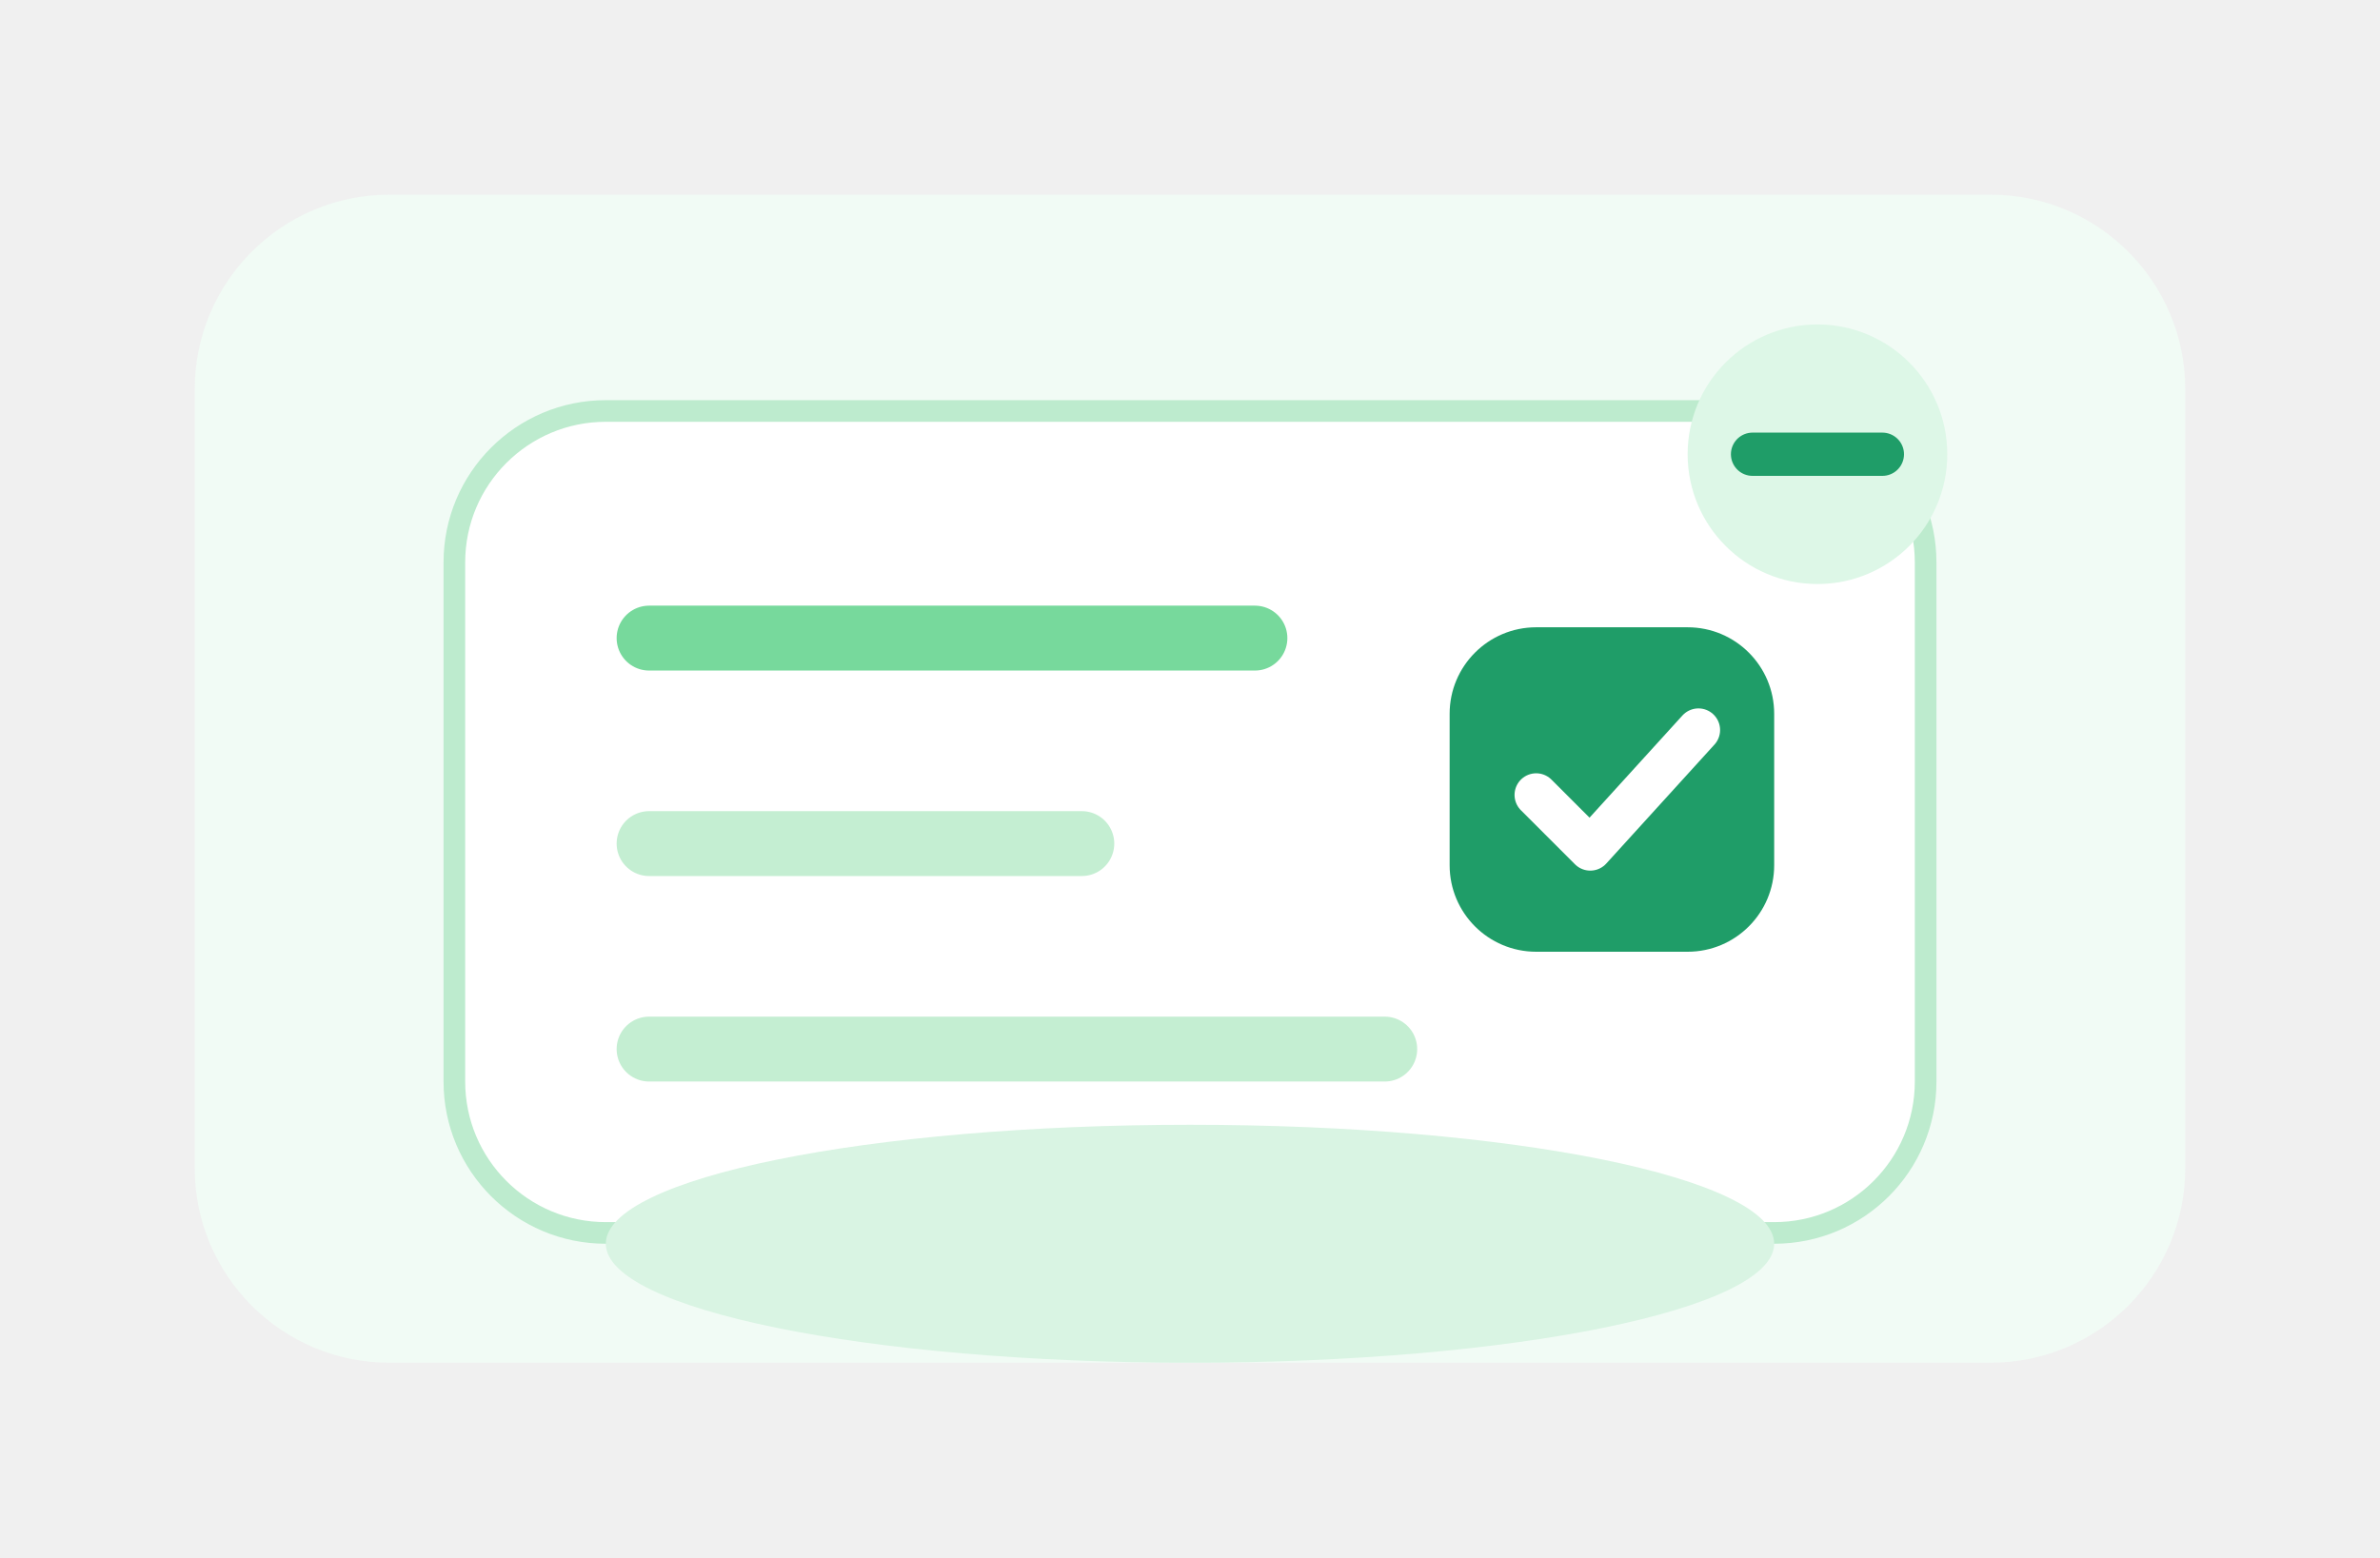
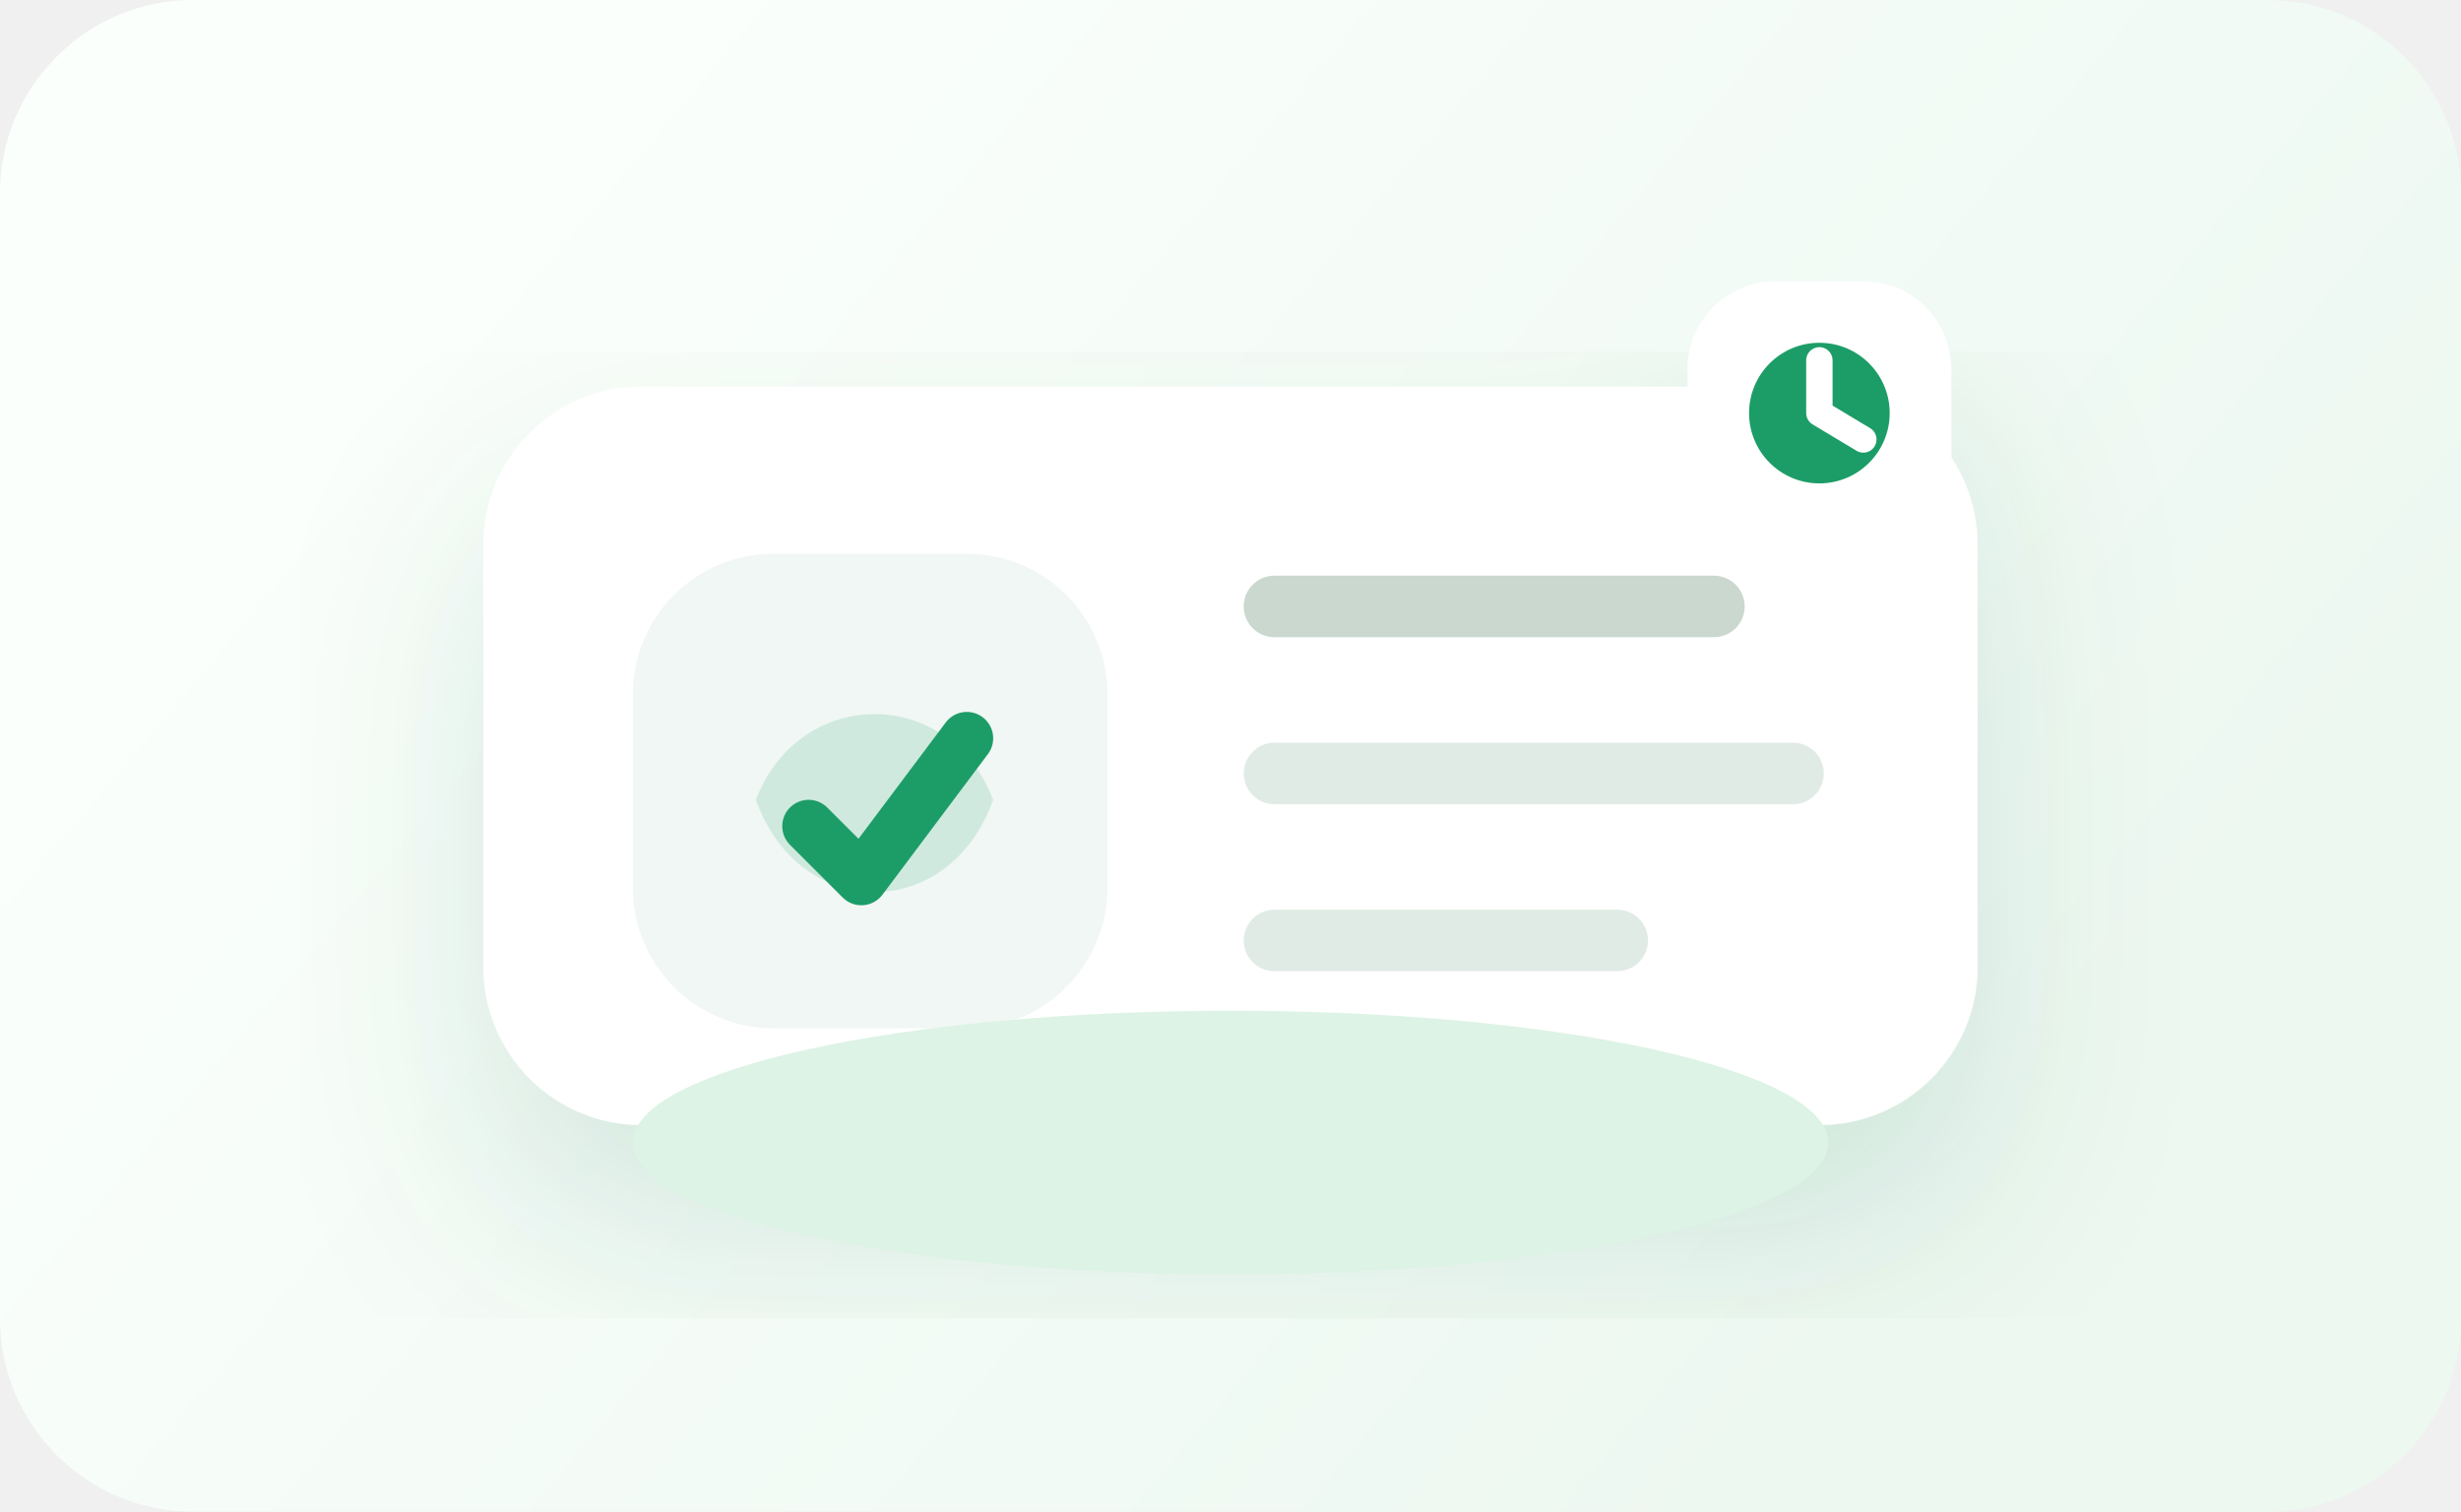
- <svg xmlns="http://www.w3.org/2000/svg" width="220" height="144" viewBox="0 0 220 144" fill="none">
-   <rect x="18" y="18" width="184" height="108" rx="18" fill="#F1FBF5" />
-   <rect x="42" y="38" width="136" height="76" rx="14" fill="white" stroke="#BDEBCE" stroke-width="2" />
-   <path d="M60 59H116" stroke="#77D99C" stroke-width="6" stroke-linecap="round" />
-   <path d="M60 78H100" stroke="#C4EED2" stroke-width="6" stroke-linecap="round" />
-   <path d="M60 97H128" stroke="#C4EED2" stroke-width="6" stroke-linecap="round" />
-   <rect x="134" y="58" width="30" height="30" rx="8" fill="#1F9D68" />
-   <path d="M142 73.5L147 78.5L157 67.5" stroke="white" stroke-width="4" stroke-linecap="round" stroke-linejoin="round" />
-   <circle cx="168" cy="42" r="12" fill="#DDF7E7" />
-   <path d="M162 42H174" stroke="#1F9D68" stroke-width="4" stroke-linecap="round" />
-   <path d="M110 126C139.823 126 164 121.075 164 115C164 108.925 139.823 104 110 104C80.177 104 56 108.925 56 115C56 121.075 80.177 126 110 126Z" fill="#D9F4E3" />
+ <svg xmlns="http://www.w3.org/2000/svg" width="280" height="172" viewBox="0 0 280 172" fill="none">
+   <defs>
+     <linearGradient id="backgroundBg" x1="53" y1="18" x2="213" y2="153" gradientUnits="userSpaceOnUse">
+       <stop stop-color="#FBFFFC" />
+       <stop offset="1" stop-color="#EDF8F1" />
+     </linearGradient>
+     <filter id="backgroundShadow" x="34" y="28" width="214" height="122" filterUnits="userSpaceOnUse" color-interpolation-filters="sRGB">
+       <feDropShadow dx="0" dy="12" stdDeviation="12" flood-color="#167146" flood-opacity=".14" />
+     </filter>
+   </defs>
+   <rect width="280" height="172" rx="22" fill="url(#backgroundBg)" />
+   <g filter="url(#backgroundShadow)">
+     <rect x="55" y="44" width="170" height="84" rx="18" fill="white" />
+     <rect x="72" y="63" width="54" height="54" rx="16" fill="#F1F7F4" />
+     <path d="M86 91C91 78 108 78 113 91C108 105 91 105 86 91Z" fill="#1F9D68" fill-opacity=".16" />
+     <path d="M92 94L98 100L110 84" stroke="#1F9D68" stroke-width="6" stroke-linecap="round" stroke-linejoin="round" />
+     <path d="M145 69H195" stroke="#CAD8CF" stroke-width="7" stroke-linecap="round" />
+     <path d="M145 88H204" stroke="#E1EBE5" stroke-width="7" stroke-linecap="round" />
+     <path d="M145 107H184" stroke="#E1EBE5" stroke-width="7" stroke-linecap="round" />
+     <rect x="192" y="32" width="30" height="30" rx="10" fill="#FFFFFF" />
+     <circle cx="207" cy="47" r="8" fill="#1F9D68" />
+     <path d="M207 41V47L212 50" stroke="white" stroke-width="3" stroke-linecap="round" stroke-linejoin="round" />
+   </g>
+   <path d="M140 145C177.555 145 208 138.284 208 130C208 121.716 177.555 115 140 115C102.445 115 72 121.716 72 130C72 138.284 102.445 145 140 145Z" fill="#DDF3E5" />
</svg>
